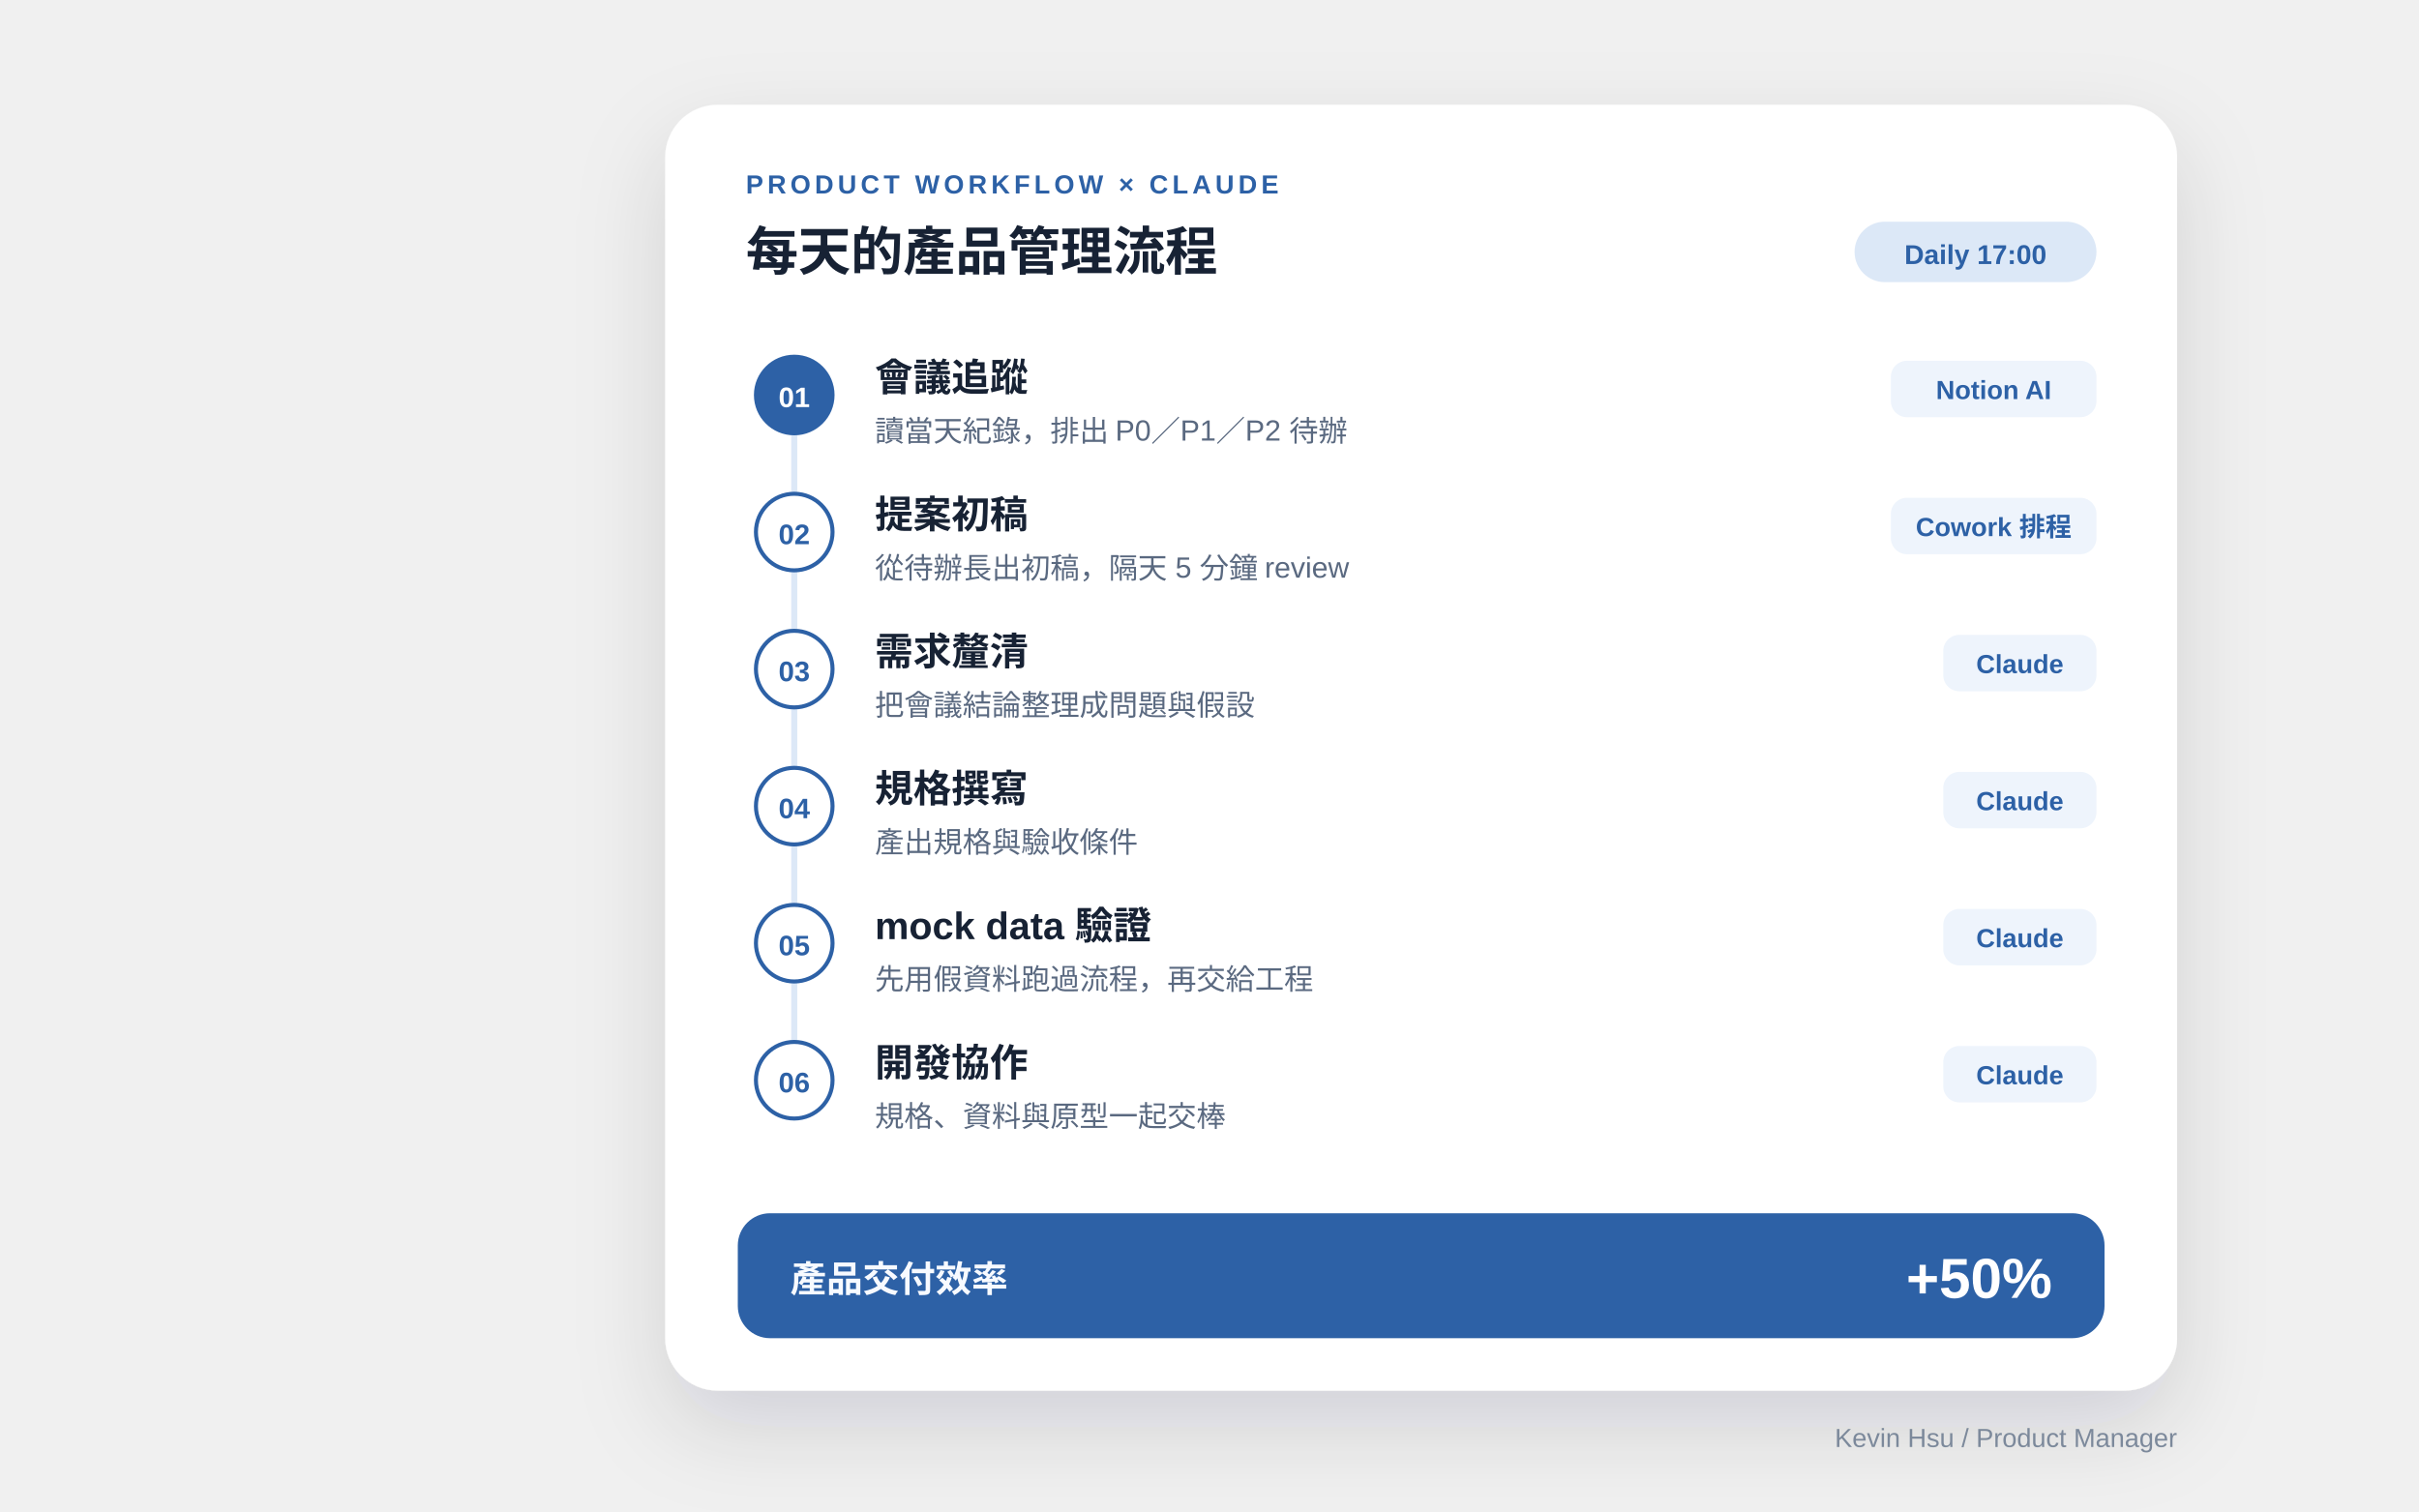
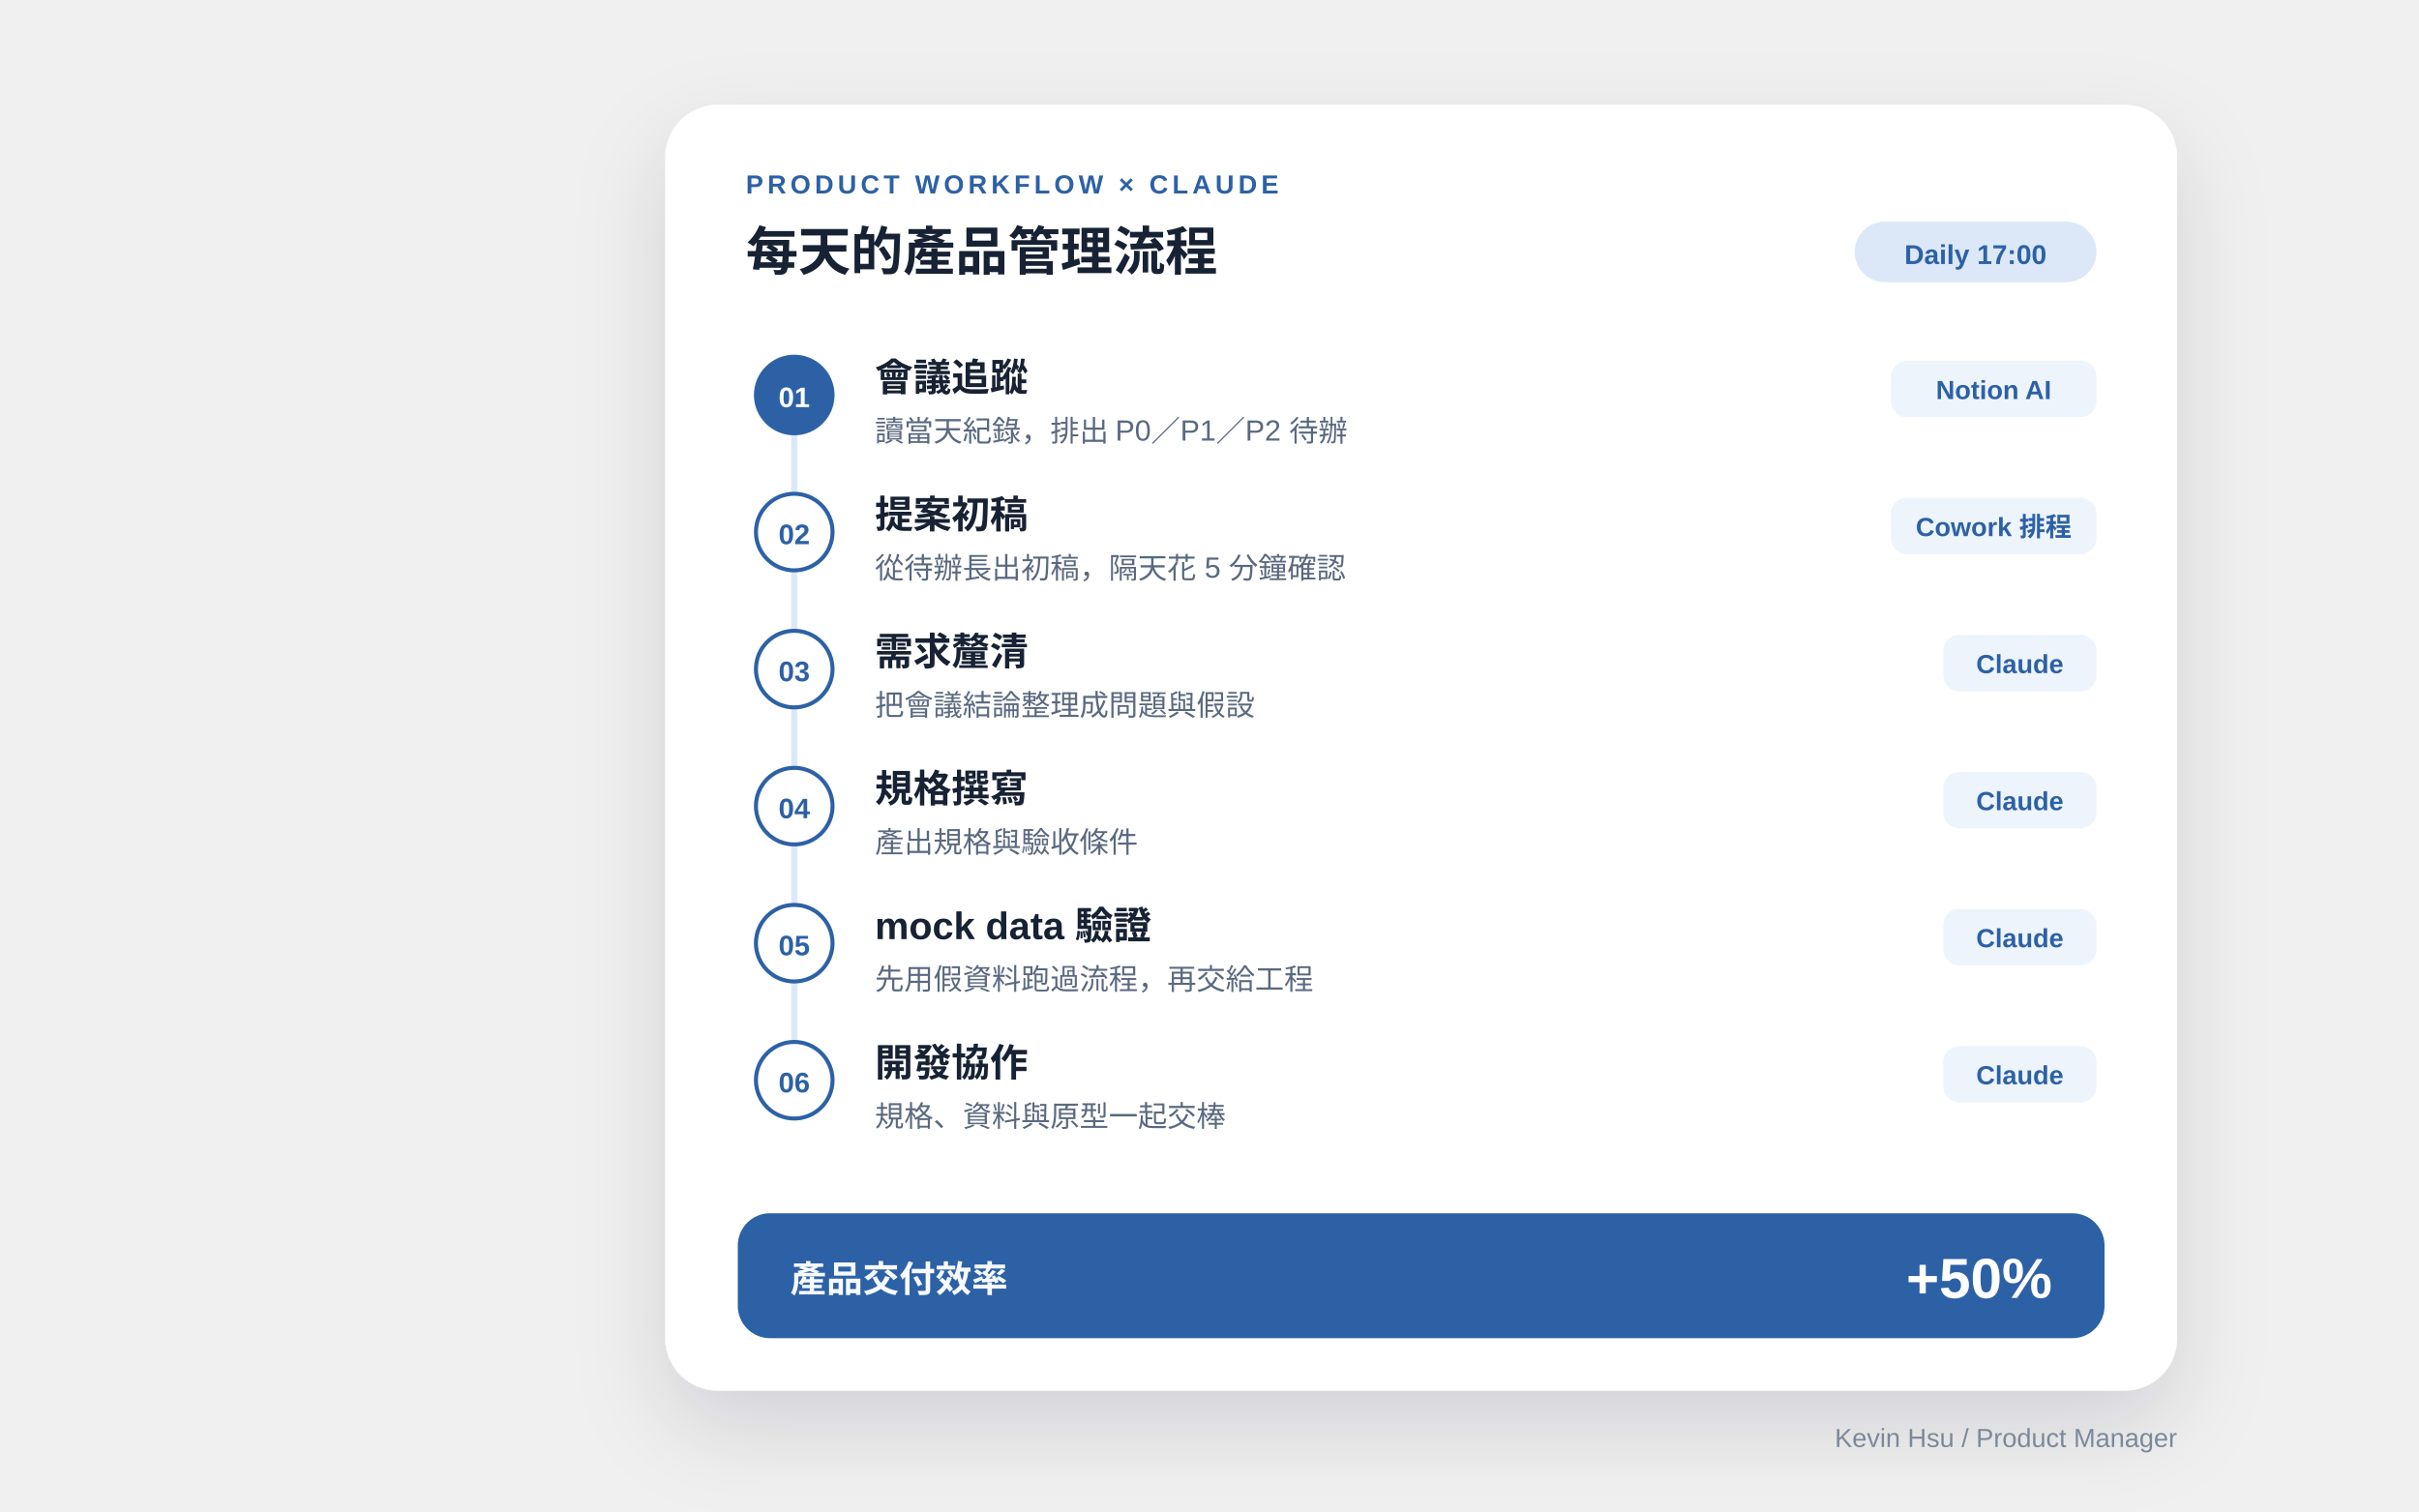
<svg xmlns="http://www.w3.org/2000/svg" width="1200" height="750" viewBox="0 0 1200 750" role="img" aria-labelledby="title desc">
  <defs>
    <filter id="shadow" x="-15%" y="-15%" width="130%" height="140%">
      <feDropShadow dx="0" dy="18" stdDeviation="22" flood-color="#132033" flood-opacity=".13" />
    </filter>
  </defs>
  <g filter="url(#shadow)">
    <rect x="330" y="52" width="750" height="638" rx="26" fill="#FFFFFF" />
  </g>
  <text x="370" y="96" fill="#2D61A6" font-family="Arial, 'PingFang TC', 'Noto Sans TC', sans-serif" font-size="13" font-weight="700" text-anchor="start" letter-spacing="2">PRODUCT WORKFLOW × CLAUDE</text>
  <text x="370" y="134" fill="#172234" font-family="Arial, 'PingFang TC', 'Noto Sans TC', sans-serif" font-size="26" font-weight="700" text-anchor="start">每天的產品管理流程</text>
  <rect x="920" y="110" width="120" height="30" rx="15" fill="#DCE8F7" />
  <text x="980" y="131" fill="#2D61A6" font-family="Arial, 'PingFang TC', 'Noto Sans TC', sans-serif" font-size="13.5" font-weight="700" text-anchor="middle">Daily 17:00</text>
  <line x1="394" y1="196" x2="394" y2="536" stroke="#DCE8F7" stroke-width="3" />
  <circle cx="394" cy="196" r="19" fill="#2D61A6" stroke="#2D61A6" stroke-width="2" />
  <text x="394" y="202" fill="#FFFFFF" font-family="Arial, 'PingFang TC', 'Noto Sans TC', sans-serif" font-size="14" font-weight="700" text-anchor="middle">01</text>
  <text x="434" y="194" fill="#172234" font-family="Arial, 'PingFang TC', 'Noto Sans TC', sans-serif" font-size="19" font-weight="700" text-anchor="start">會議追蹤</text>
  <text x="434" y="219" fill="#5A6980" font-family="Arial, 'PingFang TC', 'Noto Sans TC', sans-serif" font-size="14.5" font-weight="400" text-anchor="start">讀當天紀錄，排出 P0／P1／P2 待辦</text>
  <rect x="938" y="179" width="102" height="28" rx="8" fill="#EEF4FC" />
  <text x="989" y="198" fill="#2D61A6" font-family="Arial, 'PingFang TC', 'Noto Sans TC', sans-serif" font-size="13" font-weight="700" text-anchor="middle">Notion AI</text>
  <circle cx="394" cy="264" r="19" fill="#FFFFFF" stroke="#2D61A6" stroke-width="2" />
  <text x="394" y="270" fill="#2D61A6" font-family="Arial, 'PingFang TC', 'Noto Sans TC', sans-serif" font-size="14" font-weight="700" text-anchor="middle">02</text>
  <text x="434" y="262" fill="#172234" font-family="Arial, 'PingFang TC', 'Noto Sans TC', sans-serif" font-size="19" font-weight="700" text-anchor="start">提案初稿</text>
-   <text x="434" y="287" fill="#5A6980" font-family="Arial, 'PingFang TC', 'Noto Sans TC', sans-serif" font-size="14.5" font-weight="400" text-anchor="start">從待辦長出初稿，隔天 5 分鐘 review</text>
+   <text x="434" y="287" fill="#5A6980" font-family="Arial, 'PingFang TC', 'Noto Sans TC', sans-serif" font-size="14.5" font-weight="400" text-anchor="start">從待辦長出初稿，隔天花 5 分鐘確認</text>
  <rect x="938" y="247" width="102" height="28" rx="8" fill="#EEF4FC" />
  <text x="989" y="266" fill="#2D61A6" font-family="Arial, 'PingFang TC', 'Noto Sans TC', sans-serif" font-size="13" font-weight="700" text-anchor="middle">Cowork 排程</text>
  <circle cx="394" cy="332" r="19" fill="#FFFFFF" stroke="#2D61A6" stroke-width="2" />
  <text x="394" y="338" fill="#2D61A6" font-family="Arial, 'PingFang TC', 'Noto Sans TC', sans-serif" font-size="14" font-weight="700" text-anchor="middle">03</text>
  <text x="434" y="330" fill="#172234" font-family="Arial, 'PingFang TC', 'Noto Sans TC', sans-serif" font-size="19" font-weight="700" text-anchor="start">需求釐清</text>
  <text x="434" y="355" fill="#5A6980" font-family="Arial, 'PingFang TC', 'Noto Sans TC', sans-serif" font-size="14.5" font-weight="400" text-anchor="start">把會議結論整理成問題與假設</text>
  <rect x="964" y="315" width="76" height="28" rx="8" fill="#EEF4FC" />
  <text x="1002" y="334" fill="#2D61A6" font-family="Arial, 'PingFang TC', 'Noto Sans TC', sans-serif" font-size="13" font-weight="700" text-anchor="middle">Claude</text>
  <circle cx="394" cy="400" r="19" fill="#FFFFFF" stroke="#2D61A6" stroke-width="2" />
  <text x="394" y="406" fill="#2D61A6" font-family="Arial, 'PingFang TC', 'Noto Sans TC', sans-serif" font-size="14" font-weight="700" text-anchor="middle">04</text>
  <text x="434" y="398" fill="#172234" font-family="Arial, 'PingFang TC', 'Noto Sans TC', sans-serif" font-size="19" font-weight="700" text-anchor="start">規格撰寫</text>
  <text x="434" y="423" fill="#5A6980" font-family="Arial, 'PingFang TC', 'Noto Sans TC', sans-serif" font-size="14.5" font-weight="400" text-anchor="start">產出規格與驗收條件</text>
  <rect x="964" y="383" width="76" height="28" rx="8" fill="#EEF4FC" />
  <text x="1002" y="402" fill="#2D61A6" font-family="Arial, 'PingFang TC', 'Noto Sans TC', sans-serif" font-size="13" font-weight="700" text-anchor="middle">Claude</text>
  <circle cx="394" cy="468" r="19" fill="#FFFFFF" stroke="#2D61A6" stroke-width="2" />
  <text x="394" y="474" fill="#2D61A6" font-family="Arial, 'PingFang TC', 'Noto Sans TC', sans-serif" font-size="14" font-weight="700" text-anchor="middle">05</text>
  <text x="434" y="466" fill="#172234" font-family="Arial, 'PingFang TC', 'Noto Sans TC', sans-serif" font-size="19" font-weight="700" text-anchor="start">mock data 驗證</text>
  <text x="434" y="491" fill="#5A6980" font-family="Arial, 'PingFang TC', 'Noto Sans TC', sans-serif" font-size="14.5" font-weight="400" text-anchor="start">先用假資料跑過流程，再交給工程</text>
  <rect x="964" y="451" width="76" height="28" rx="8" fill="#EEF4FC" />
  <text x="1002" y="470" fill="#2D61A6" font-family="Arial, 'PingFang TC', 'Noto Sans TC', sans-serif" font-size="13" font-weight="700" text-anchor="middle">Claude</text>
  <circle cx="394" cy="536" r="19" fill="#FFFFFF" stroke="#2D61A6" stroke-width="2" />
  <text x="394" y="542" fill="#2D61A6" font-family="Arial, 'PingFang TC', 'Noto Sans TC', sans-serif" font-size="14" font-weight="700" text-anchor="middle">06</text>
  <text x="434" y="534" fill="#172234" font-family="Arial, 'PingFang TC', 'Noto Sans TC', sans-serif" font-size="19" font-weight="700" text-anchor="start">開發協作</text>
  <text x="434" y="559" fill="#5A6980" font-family="Arial, 'PingFang TC', 'Noto Sans TC', sans-serif" font-size="14.5" font-weight="400" text-anchor="start">規格、資料與原型一起交棒</text>
  <rect x="964" y="519" width="76" height="28" rx="8" fill="#EEF4FC" />
  <text x="1002" y="538" fill="#2D61A6" font-family="Arial, 'PingFang TC', 'Noto Sans TC', sans-serif" font-size="13" font-weight="700" text-anchor="middle">Claude</text>
  <rect x="366" y="602" width="678" height="62" rx="16" fill="#2D61A6" />
  <text x="392" y="641" fill="#F7FAFF" font-family="Arial, 'PingFang TC', 'Noto Sans TC', sans-serif" font-size="18" font-weight="600" text-anchor="start">產品交付效率</text>
  <text x="1018" y="644" fill="#FFFFFF" font-family="Arial, 'PingFang TC', 'Noto Sans TC', sans-serif" font-size="28" font-weight="700" text-anchor="end">+50%</text>
  <text x="1080" y="718" fill="#7C899B" font-family="Arial, 'PingFang TC', 'Noto Sans TC', sans-serif" font-size="13" font-weight="400" text-anchor="end">Kevin Hsu / Product Manager</text>
</svg>
